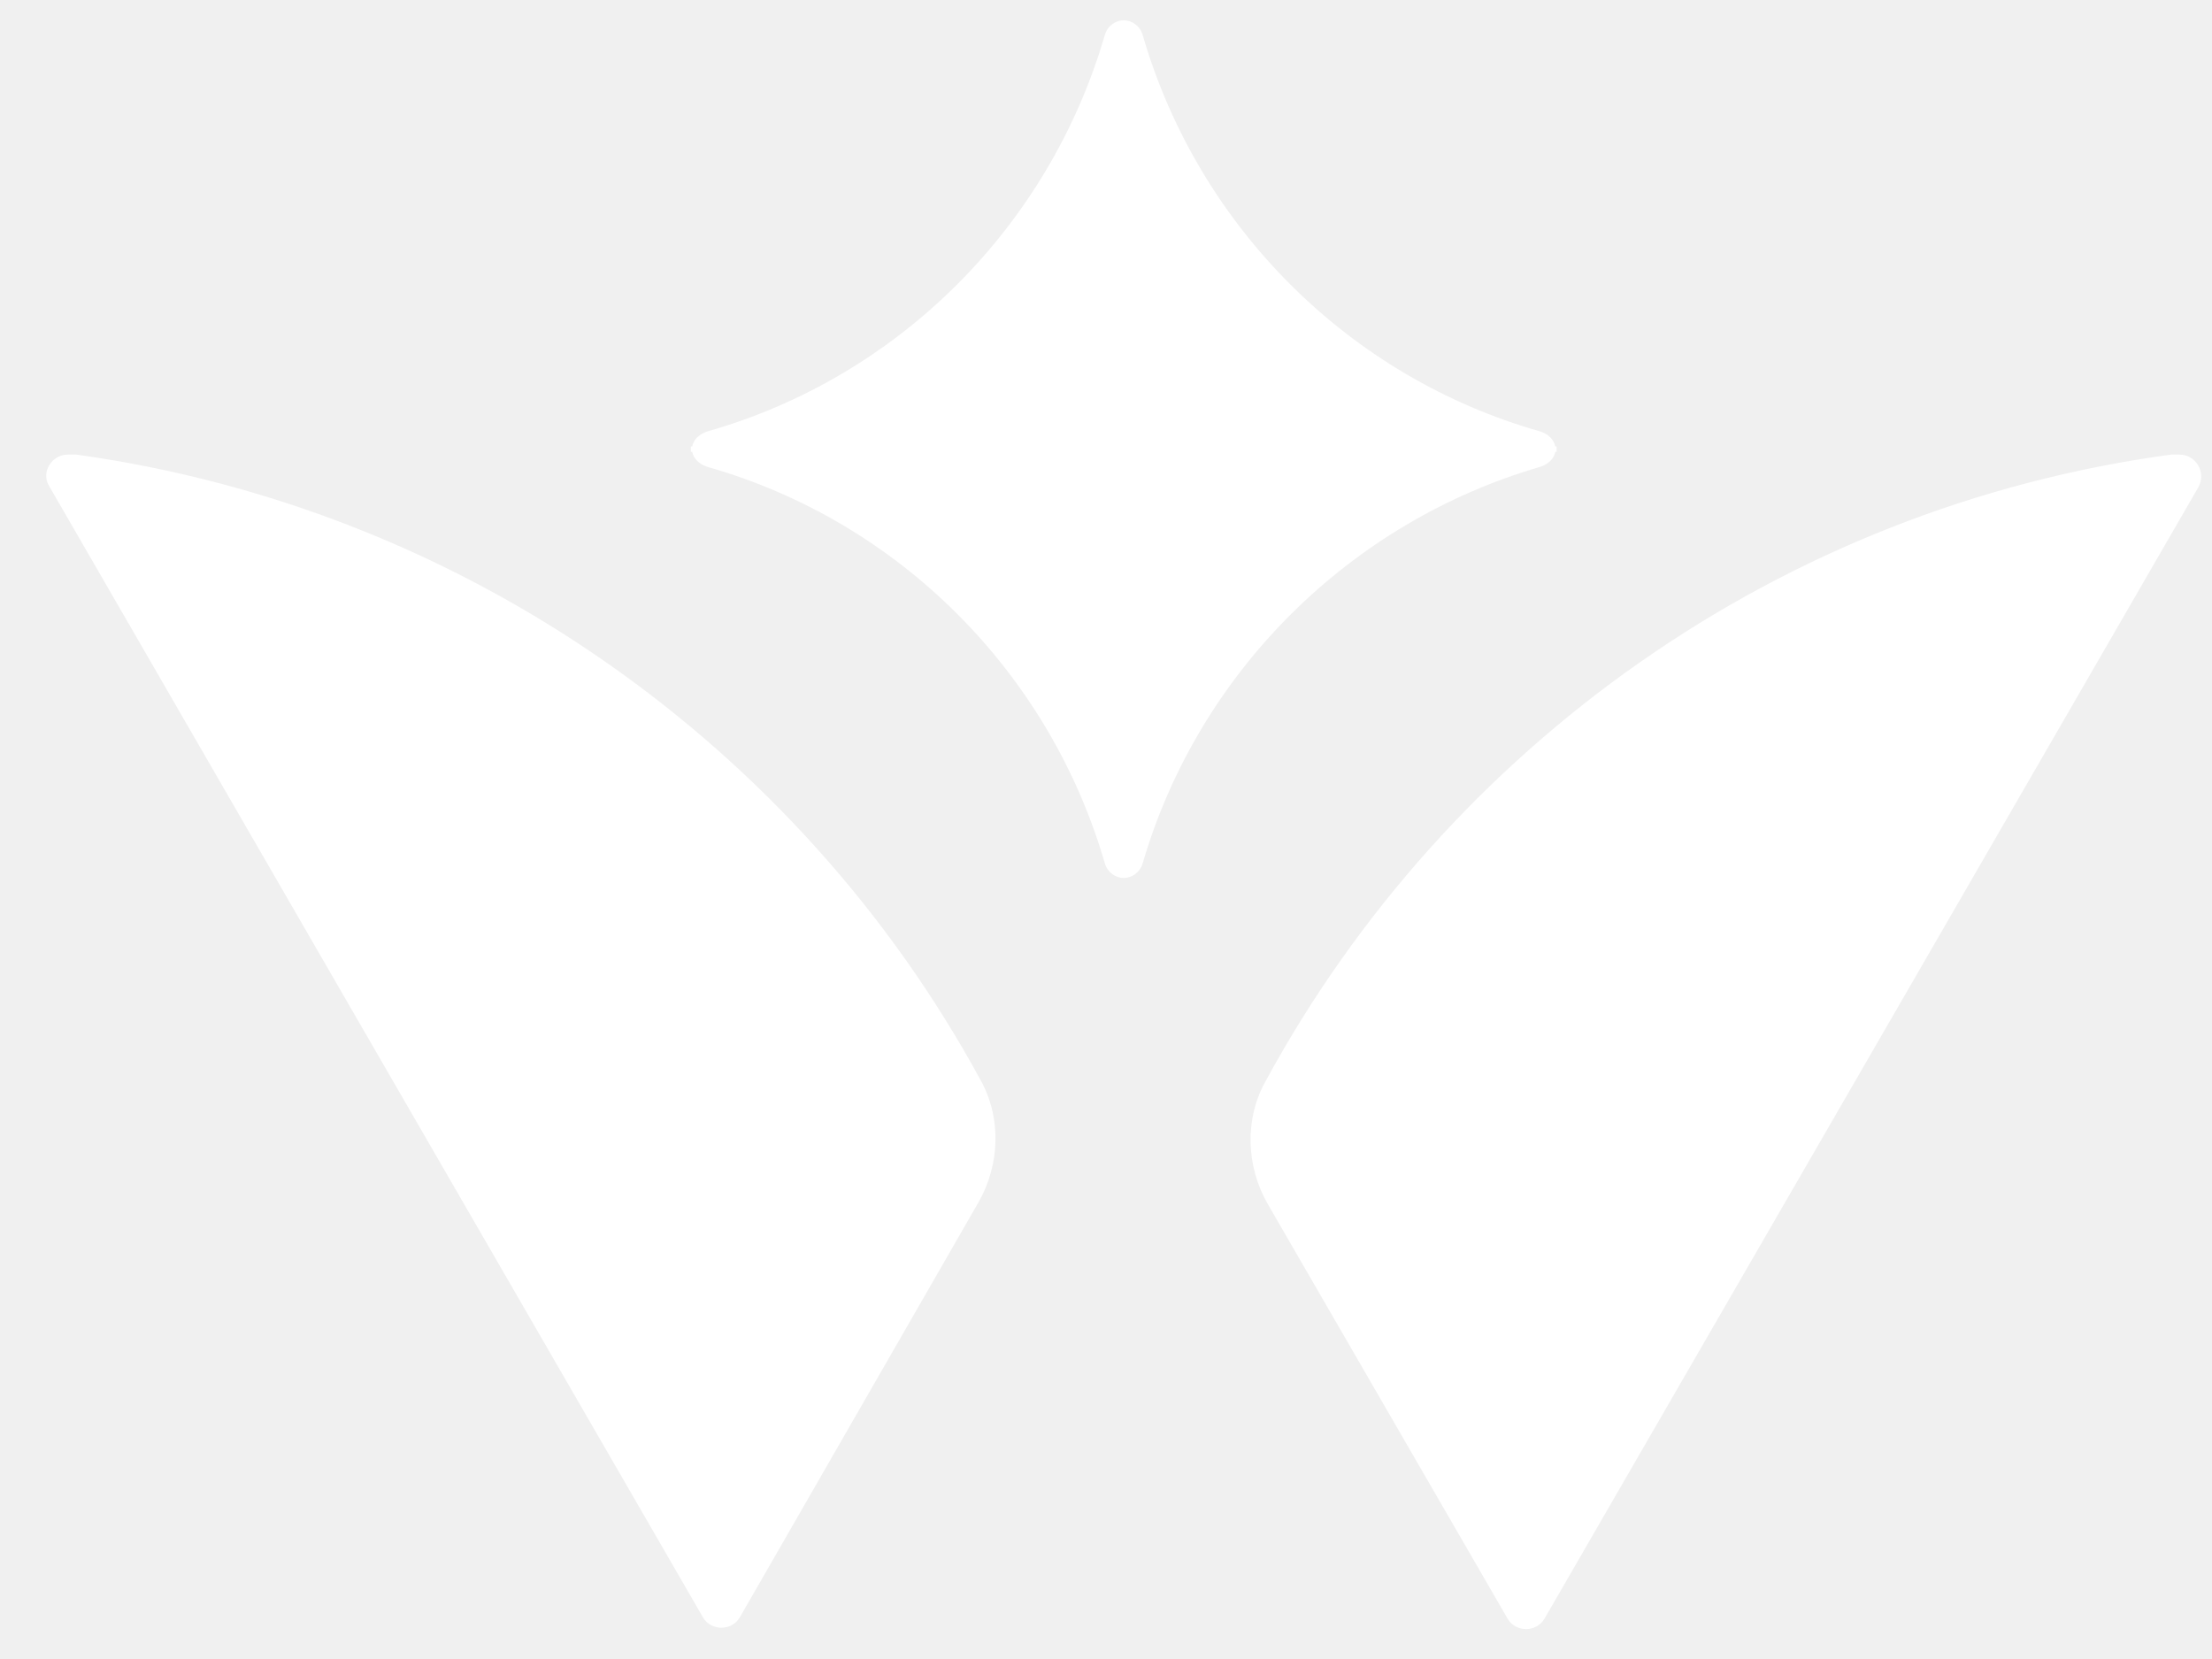
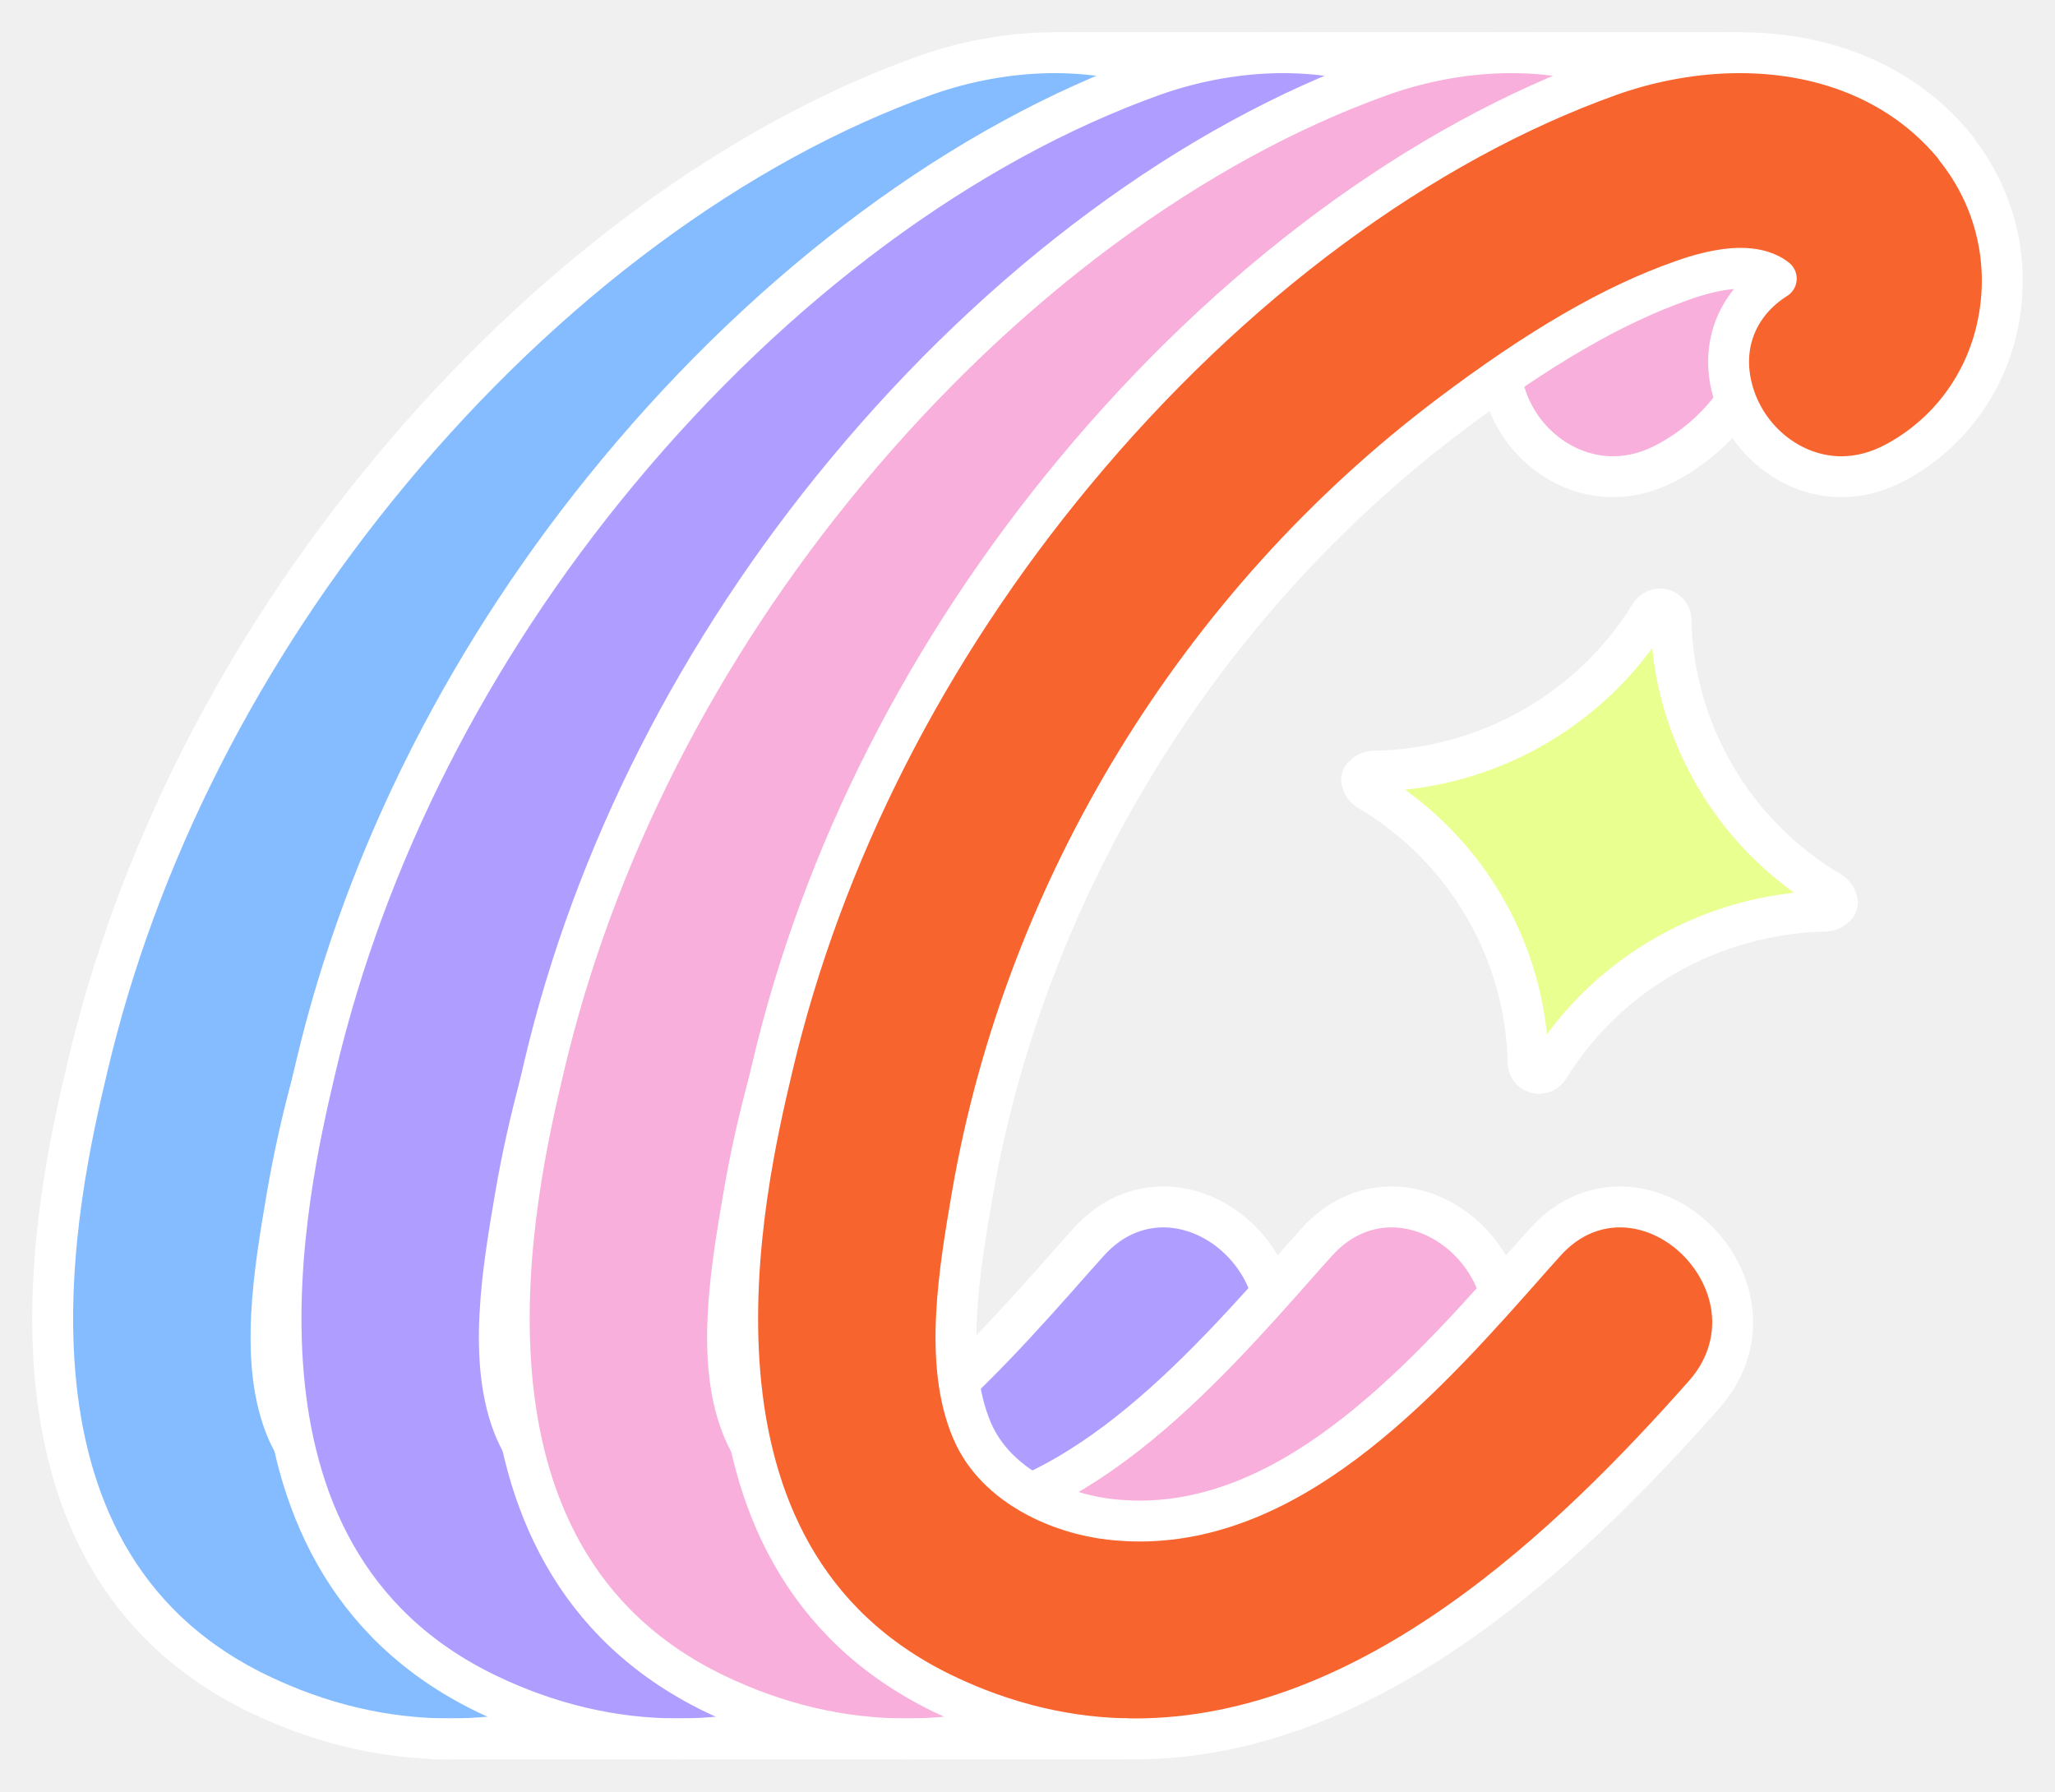
- <svg xmlns="http://www.w3.org/2000/svg" width="44" height="33" viewBox="0 0 44 33" fill="none">
-   <path fill-rule="evenodd" clip-rule="evenodd" d="M30.937 8.988C30.91 9.123 30.802 9.231 30.64 9.285C26.834 10.392 23.837 13.388 22.731 17.167C22.677 17.356 22.515 17.464 22.353 17.464C22.191 17.464 22.029 17.356 21.975 17.167C20.868 13.361 17.872 10.365 14.066 9.285C13.904 9.231 13.796 9.123 13.769 8.988H13.742V8.934V8.88H13.769C13.796 8.745 13.904 8.637 14.066 8.583C17.872 7.504 20.868 4.507 21.975 0.701C22.029 0.512 22.191 0.404 22.353 0.404C22.515 0.404 22.677 0.512 22.731 0.701C23.837 4.507 26.834 7.504 30.64 8.583C30.802 8.637 30.91 8.745 30.937 8.88H30.964V8.934V8.988H30.937ZM1.514 9.042H1.352C1.028 9.042 0.812 9.393 0.974 9.662L7.479 20.919L13.985 32.175C14.147 32.445 14.552 32.445 14.714 32.175L19.464 23.915C19.896 23.159 19.923 22.214 19.491 21.459C15.901 14.872 9.288 10.121 1.514 9.042ZM43.352 9.042H43.19C35.416 10.094 28.803 14.845 25.186 21.485C24.754 22.241 24.781 23.186 25.213 23.942L29.991 32.202C30.153 32.472 30.558 32.472 30.72 32.202L37.225 20.946L43.73 9.689C43.892 9.393 43.676 9.042 43.352 9.042Z" fill="white" />
+ <svg xmlns="http://www.w3.org/2000/svg" width="39" height="34" viewBox="0 0 39 34" fill="none">
+   <path d="M24.132 2.823C23.19 1.645 21.729 1 20.016 1C19.202 1 18.35 1.15 17.553 1.433C13.966 2.715 10.361 5.383 7.4 8.951C4.588 12.335 2.602 16.244 1.661 20.245C1.119 22.538 -0.525 29.52 4.899 32.142C6.079 32.712 7.302 33 8.537 33C13.041 33 16.863 29.266 19.347 26.46C19.914 25.819 17.652 27.23 17.289 26.46C16.923 25.681 18.537 22.905 17.745 22.905C17.366 22.905 16.808 23.026 16.309 23.592L16.07 23.858C14.102 26.089 11.652 28.866 8.627 28.866C8.439 28.866 8.248 28.854 8.06 28.833C7.144 28.729 5.913 28.225 5.453 27.159C4.899 25.877 5.21 24.095 5.453 22.668C6.458 16.852 9.756 11.47 14.498 7.889C16.207 6.599 17.608 5.787 18.908 5.329C19.198 5.225 19.632 5.092 20.033 5.092C20.271 5.092 20.468 5.138 20.634 5.234C20.659 5.25 20.685 5.267 20.71 5.288C19.973 5.754 19.654 6.545 19.875 7.386C20.127 8.347 20.996 9.047 21.946 9.047C22.295 9.047 22.64 8.955 22.973 8.776C23.97 8.243 24.677 7.294 24.912 6.17C25.163 4.984 24.873 3.764 24.123 2.823H24.132Z" fill="#84BCFF" stroke="white" stroke-width="0.776" stroke-linejoin="round" />
+   <path d="M28.465 2.823C27.524 1.645 26.062 1 24.349 1C23.536 1 22.683 1.15 21.887 1.433C18.299 2.715 14.694 5.383 11.733 8.951C8.921 12.335 6.936 16.244 5.994 20.245C5.453 22.538 3.808 29.52 9.232 32.142C10.412 32.712 11.635 33 12.871 33C17.375 33 21.196 29.266 23.68 26.46C24.247 25.819 24.375 24.978 24.013 24.208C23.646 23.429 22.871 22.905 22.078 22.905C21.699 22.905 21.141 23.026 20.642 23.592L20.404 23.858C18.435 26.089 15.986 28.866 12.96 28.866C12.773 28.866 12.581 28.854 12.394 28.833C11.478 28.729 10.246 28.225 9.786 27.159C9.232 25.877 9.543 24.095 9.786 22.668C10.792 16.852 14.089 11.47 18.832 7.889C20.54 6.599 21.942 5.787 23.242 5.329C23.531 5.225 23.966 5.092 24.366 5.092C24.605 5.092 24.801 5.138 24.967 5.234C24.993 5.25 25.018 5.267 25.044 5.288C24.307 5.754 23.987 6.545 24.209 7.386C24.46 8.347 24.017 7.386 24.967 7.386C22.831 5.318 25.253 4.78 26.279 6.17C27.276 5.637 29.011 7.294 29.245 6.17C29.496 4.984 29.207 3.764 28.457 2.823H28.465Z" fill="#AF9EFF" stroke="white" stroke-width="0.776" stroke-linejoin="round" />
+   <path d="M32.796 2.823C31.854 1.645 30.393 1 28.68 1C27.866 1 27.014 1.15 26.217 1.433C22.63 2.715 19.025 5.383 16.064 8.951C13.252 12.335 11.266 16.244 10.325 20.245C9.784 22.538 8.139 29.52 13.563 32.142C14.743 32.712 15.966 33 17.201 33C21.705 33 25.527 29.266 28.011 26.46C28.578 25.819 28.706 24.978 28.343 24.208C27.977 23.429 27.201 22.905 26.409 22.905C26.03 22.905 25.472 23.026 24.973 23.592L24.735 23.858C22.766 26.089 20.316 28.866 17.291 28.866C17.104 28.866 16.912 28.854 16.724 28.833C15.808 28.729 14.577 28.225 14.117 27.159C13.563 25.877 13.874 24.095 14.117 22.668C15.122 16.852 18.42 11.47 23.162 7.889C24.871 6.599 26.273 5.787 27.572 5.329C27.862 5.225 28.297 5.092 28.697 5.092C28.936 5.092 29.132 5.138 29.298 5.234C29.323 5.25 29.349 5.267 29.374 5.288C28.637 5.754 28.318 6.545 28.539 7.386C28.791 8.347 29.66 9.047 30.61 9.047C30.959 9.047 31.305 8.955 31.637 8.776C32.634 8.243 33.341 7.294 33.575 6.17C33.827 4.984 33.537 3.764 32.787 2.823H32.796Z" fill="#F8AFDB" stroke="white" stroke-width="0.776" stroke-linejoin="round" />
+   <path d="M37.131 2.823C36.19 1.645 34.728 1 33.015 1C32.202 1 31.349 1.15 30.553 1.433C26.965 2.715 23.36 5.383 20.399 8.951C17.587 12.335 15.602 16.244 14.66 20.245C14.119 22.538 12.474 29.52 17.898 32.142C19.078 32.712 20.301 33 21.537 33C26.041 33 29.862 29.266 32.346 26.46C32.913 25.819 33.041 24.978 32.679 24.208C32.312 23.429 31.537 22.905 30.744 22.905C30.365 22.905 29.807 23.026 29.308 23.592L29.07 23.858C27.102 26.089 24.651 28.866 21.626 28.866C21.439 28.866 21.247 28.854 21.06 28.833C20.144 28.729 18.912 28.225 18.452 27.159C17.898 25.877 18.209 24.095 18.452 22.668C19.458 16.852 22.756 11.47 27.498 7.889C29.206 6.599 30.608 5.787 31.908 5.329C32.197 5.225 32.632 5.092 33.032 5.092C33.271 5.092 33.467 5.138 33.633 5.234C33.659 5.25 33.684 5.267 33.71 5.288C32.973 5.754 32.653 6.545 32.875 7.386C33.126 8.347 33.995 9.047 34.946 9.047C35.295 9.047 35.64 8.955 35.972 8.776C36.969 8.243 37.677 7.294 37.911 6.17C38.162 4.984 37.873 3.764 37.123 2.823H37.131Z" fill="#F8642D" stroke="white" stroke-width="0.776" stroke-linejoin="round" />
+   <path d="M19.991 1H33.022" stroke="white" stroke-width="0.776" stroke-linejoin="round" />
+   <path d="M8.183 33H21.401" stroke="white" stroke-width="0.776" stroke-linejoin="round" />
+   <path d="M34.645 17.292C34.738 17.286 34.809 17.246 34.842 17.18L34.856 17.183C34.86 17.169 34.86 17.169 34.864 17.156C34.868 17.142 34.868 17.142 34.872 17.128L34.858 17.124C34.862 17.051 34.821 16.98 34.744 16.93C32.903 15.846 31.756 13.885 31.711 11.769C31.71 11.664 31.64 11.586 31.555 11.564C31.47 11.541 31.37 11.574 31.316 11.664C30.201 13.474 28.212 14.605 26.067 14.634C25.975 14.64 25.903 14.681 25.87 14.747L25.856 14.743C25.852 14.757 25.852 14.757 25.848 14.771C25.845 14.785 25.845 14.785 25.841 14.799L25.855 14.802C25.85 14.876 25.892 14.946 25.969 14.996C27.809 16.081 28.957 18.041 29.001 20.157C29.003 20.262 29.073 20.34 29.157 20.363C29.242 20.385 29.342 20.352 29.397 20.262C30.507 18.466 32.497 17.335 34.645 17.292Z" fill="#E9FF90" />
+   <path d="M34.645 17.292L34.651 17.679C34.656 17.679 34.661 17.679 34.666 17.678L34.645 17.292ZM34.842 17.18L34.944 16.805C34.766 16.758 34.578 16.843 34.495 17.008L34.842 17.18ZM34.856 17.183L34.755 17.558C34.962 17.613 35.175 17.489 35.232 17.283L34.856 17.183ZM34.872 17.128L35.247 17.227C35.274 17.128 35.26 17.022 35.209 16.933C35.158 16.844 35.073 16.78 34.974 16.753L34.872 17.128ZM34.858 17.124L34.47 17.101C34.458 17.285 34.577 17.451 34.755 17.498L34.858 17.124ZM34.744 16.93L34.958 16.605C34.953 16.602 34.948 16.599 34.943 16.596L34.744 16.93ZM31.711 11.769L31.323 11.778L31.323 11.78L31.711 11.769ZM31.316 11.664L31.647 11.865L31.648 11.864L31.316 11.664ZM26.067 14.634L26.064 14.247C26.059 14.247 26.053 14.248 26.047 14.248L26.067 14.634ZM25.87 14.747L25.768 15.121C25.947 15.168 26.134 15.083 26.218 14.918L25.87 14.747ZM25.856 14.743L25.958 14.368C25.751 14.314 25.537 14.437 25.481 14.644L25.856 14.743ZM25.841 14.799L25.466 14.699C25.439 14.799 25.452 14.904 25.503 14.993C25.555 15.082 25.639 15.147 25.739 15.173L25.841 14.799ZM25.855 14.802L26.243 14.825C26.255 14.641 26.136 14.475 25.957 14.428L25.855 14.802ZM25.969 14.996L25.755 15.321C25.759 15.324 25.764 15.327 25.769 15.33L25.969 14.996ZM29.001 20.157L29.39 20.148L29.39 20.147L29.001 20.157ZM29.397 20.262L29.066 20.06L29.065 20.062L29.397 20.262ZM34.666 17.678C34.856 17.667 35.077 17.575 35.19 17.351L34.495 17.008C34.516 16.966 34.547 16.938 34.575 16.922C34.602 16.907 34.621 16.905 34.625 16.905L34.666 17.678ZM34.74 17.554L34.755 17.558L34.959 16.809L34.944 16.805L34.74 17.554ZM35.232 17.283C35.234 17.276 35.234 17.272 35.235 17.269C35.236 17.265 35.237 17.262 35.239 17.255L34.489 17.056C34.487 17.063 34.486 17.067 34.485 17.07C34.484 17.074 34.483 17.077 34.481 17.084L35.232 17.283ZM35.239 17.255C35.241 17.248 35.242 17.244 35.243 17.241C35.244 17.237 35.245 17.234 35.247 17.227L34.497 17.029C34.495 17.036 34.494 17.039 34.493 17.042C34.492 17.046 34.491 17.049 34.489 17.056L35.239 17.255ZM34.974 16.753L34.96 16.75L34.755 17.498L34.77 17.502L34.974 16.753ZM35.245 17.147C35.262 16.898 35.117 16.709 34.958 16.605L34.53 17.254C34.526 17.252 34.511 17.241 34.495 17.215C34.479 17.187 34.467 17.148 34.47 17.101L35.245 17.147ZM34.943 16.596C33.217 15.579 32.142 13.741 32.1 11.758L31.323 11.78C31.37 14.03 32.589 16.112 34.544 17.264L34.943 16.596ZM32.1 11.76C32.095 11.478 31.904 11.255 31.657 11.189L31.453 11.938C31.375 11.917 31.324 11.85 31.323 11.778L32.1 11.76ZM31.657 11.189C31.41 11.124 31.131 11.223 30.984 11.465L31.648 11.864C31.61 11.926 31.531 11.959 31.453 11.938L31.657 11.189ZM30.985 11.463C29.941 13.159 28.075 14.219 26.064 14.247L26.07 15.022C28.348 14.99 30.462 13.79 31.647 11.865L30.985 11.463ZM26.047 14.248C25.857 14.259 25.635 14.351 25.523 14.575L26.218 14.918C26.197 14.96 26.165 14.988 26.137 15.004C26.111 15.019 26.092 15.021 26.088 15.021L26.047 14.248ZM25.972 14.372L25.958 14.368L25.754 15.117L25.768 15.121L25.972 14.372ZM25.481 14.644C25.479 14.65 25.478 14.654 25.477 14.658C25.476 14.661 25.475 14.665 25.473 14.671L26.224 14.87C26.226 14.863 26.226 14.86 26.227 14.856C26.228 14.852 26.229 14.849 26.231 14.842L25.481 14.644ZM25.473 14.671C25.471 14.678 25.47 14.682 25.47 14.685C25.468 14.689 25.468 14.692 25.466 14.699L26.216 14.898C26.218 14.891 26.219 14.887 26.22 14.884C26.221 14.88 26.222 14.877 26.224 14.87L25.473 14.671ZM25.739 15.173L25.753 15.177L25.957 14.428L25.943 14.424L25.739 15.173ZM25.467 14.779C25.451 15.028 25.595 15.217 25.755 15.321L26.183 14.672C26.186 14.674 26.202 14.685 26.217 14.711C26.233 14.739 26.246 14.779 26.243 14.825L25.467 14.779ZM25.769 15.33C27.495 16.347 28.571 18.185 28.613 20.168L29.39 20.147C29.343 17.896 28.123 15.814 26.168 14.663L25.769 15.33ZM28.613 20.166C28.617 20.448 28.808 20.672 29.055 20.737L29.259 19.988C29.337 20.009 29.389 20.076 29.39 20.148L28.613 20.166ZM29.055 20.737C29.303 20.802 29.582 20.703 29.729 20.461L29.065 20.062C29.103 20.001 29.182 19.968 29.259 19.988L29.055 20.737ZM29.727 20.463C30.767 18.782 32.633 17.72 34.651 17.679L34.64 16.904C32.361 16.951 30.248 18.15 29.066 20.06L29.727 20.463Z" fill="white" />
</svg>
